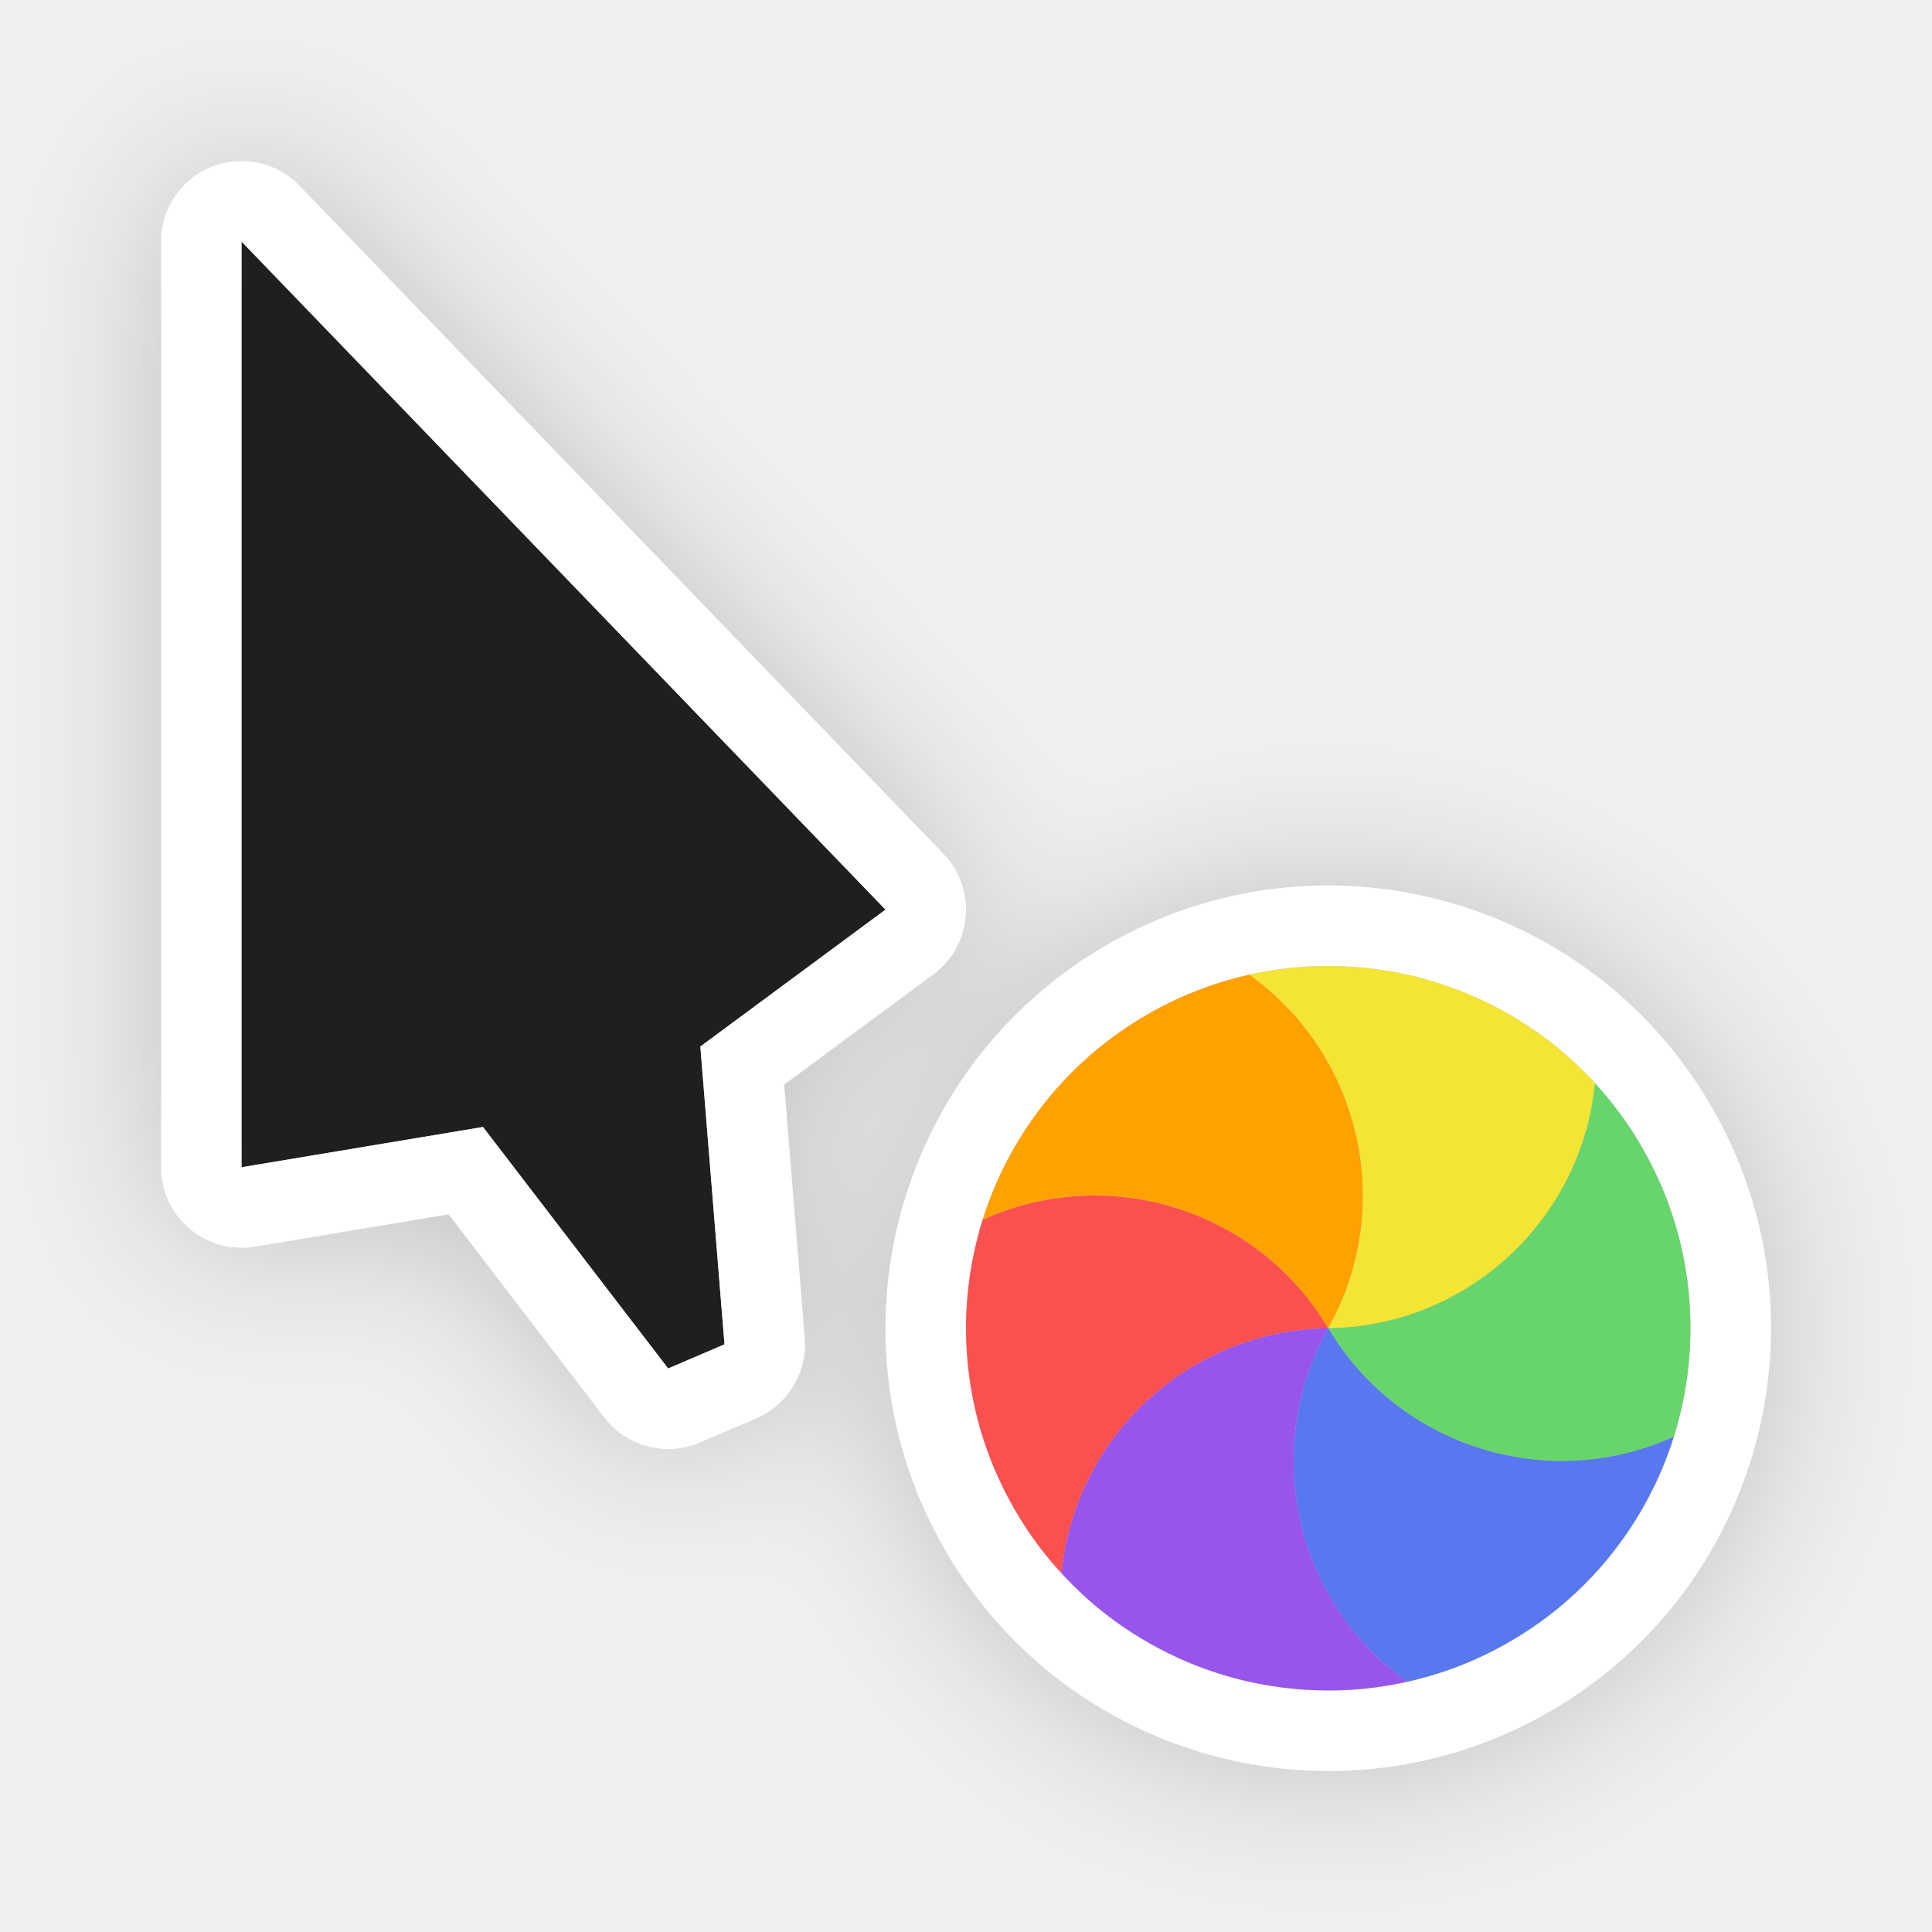
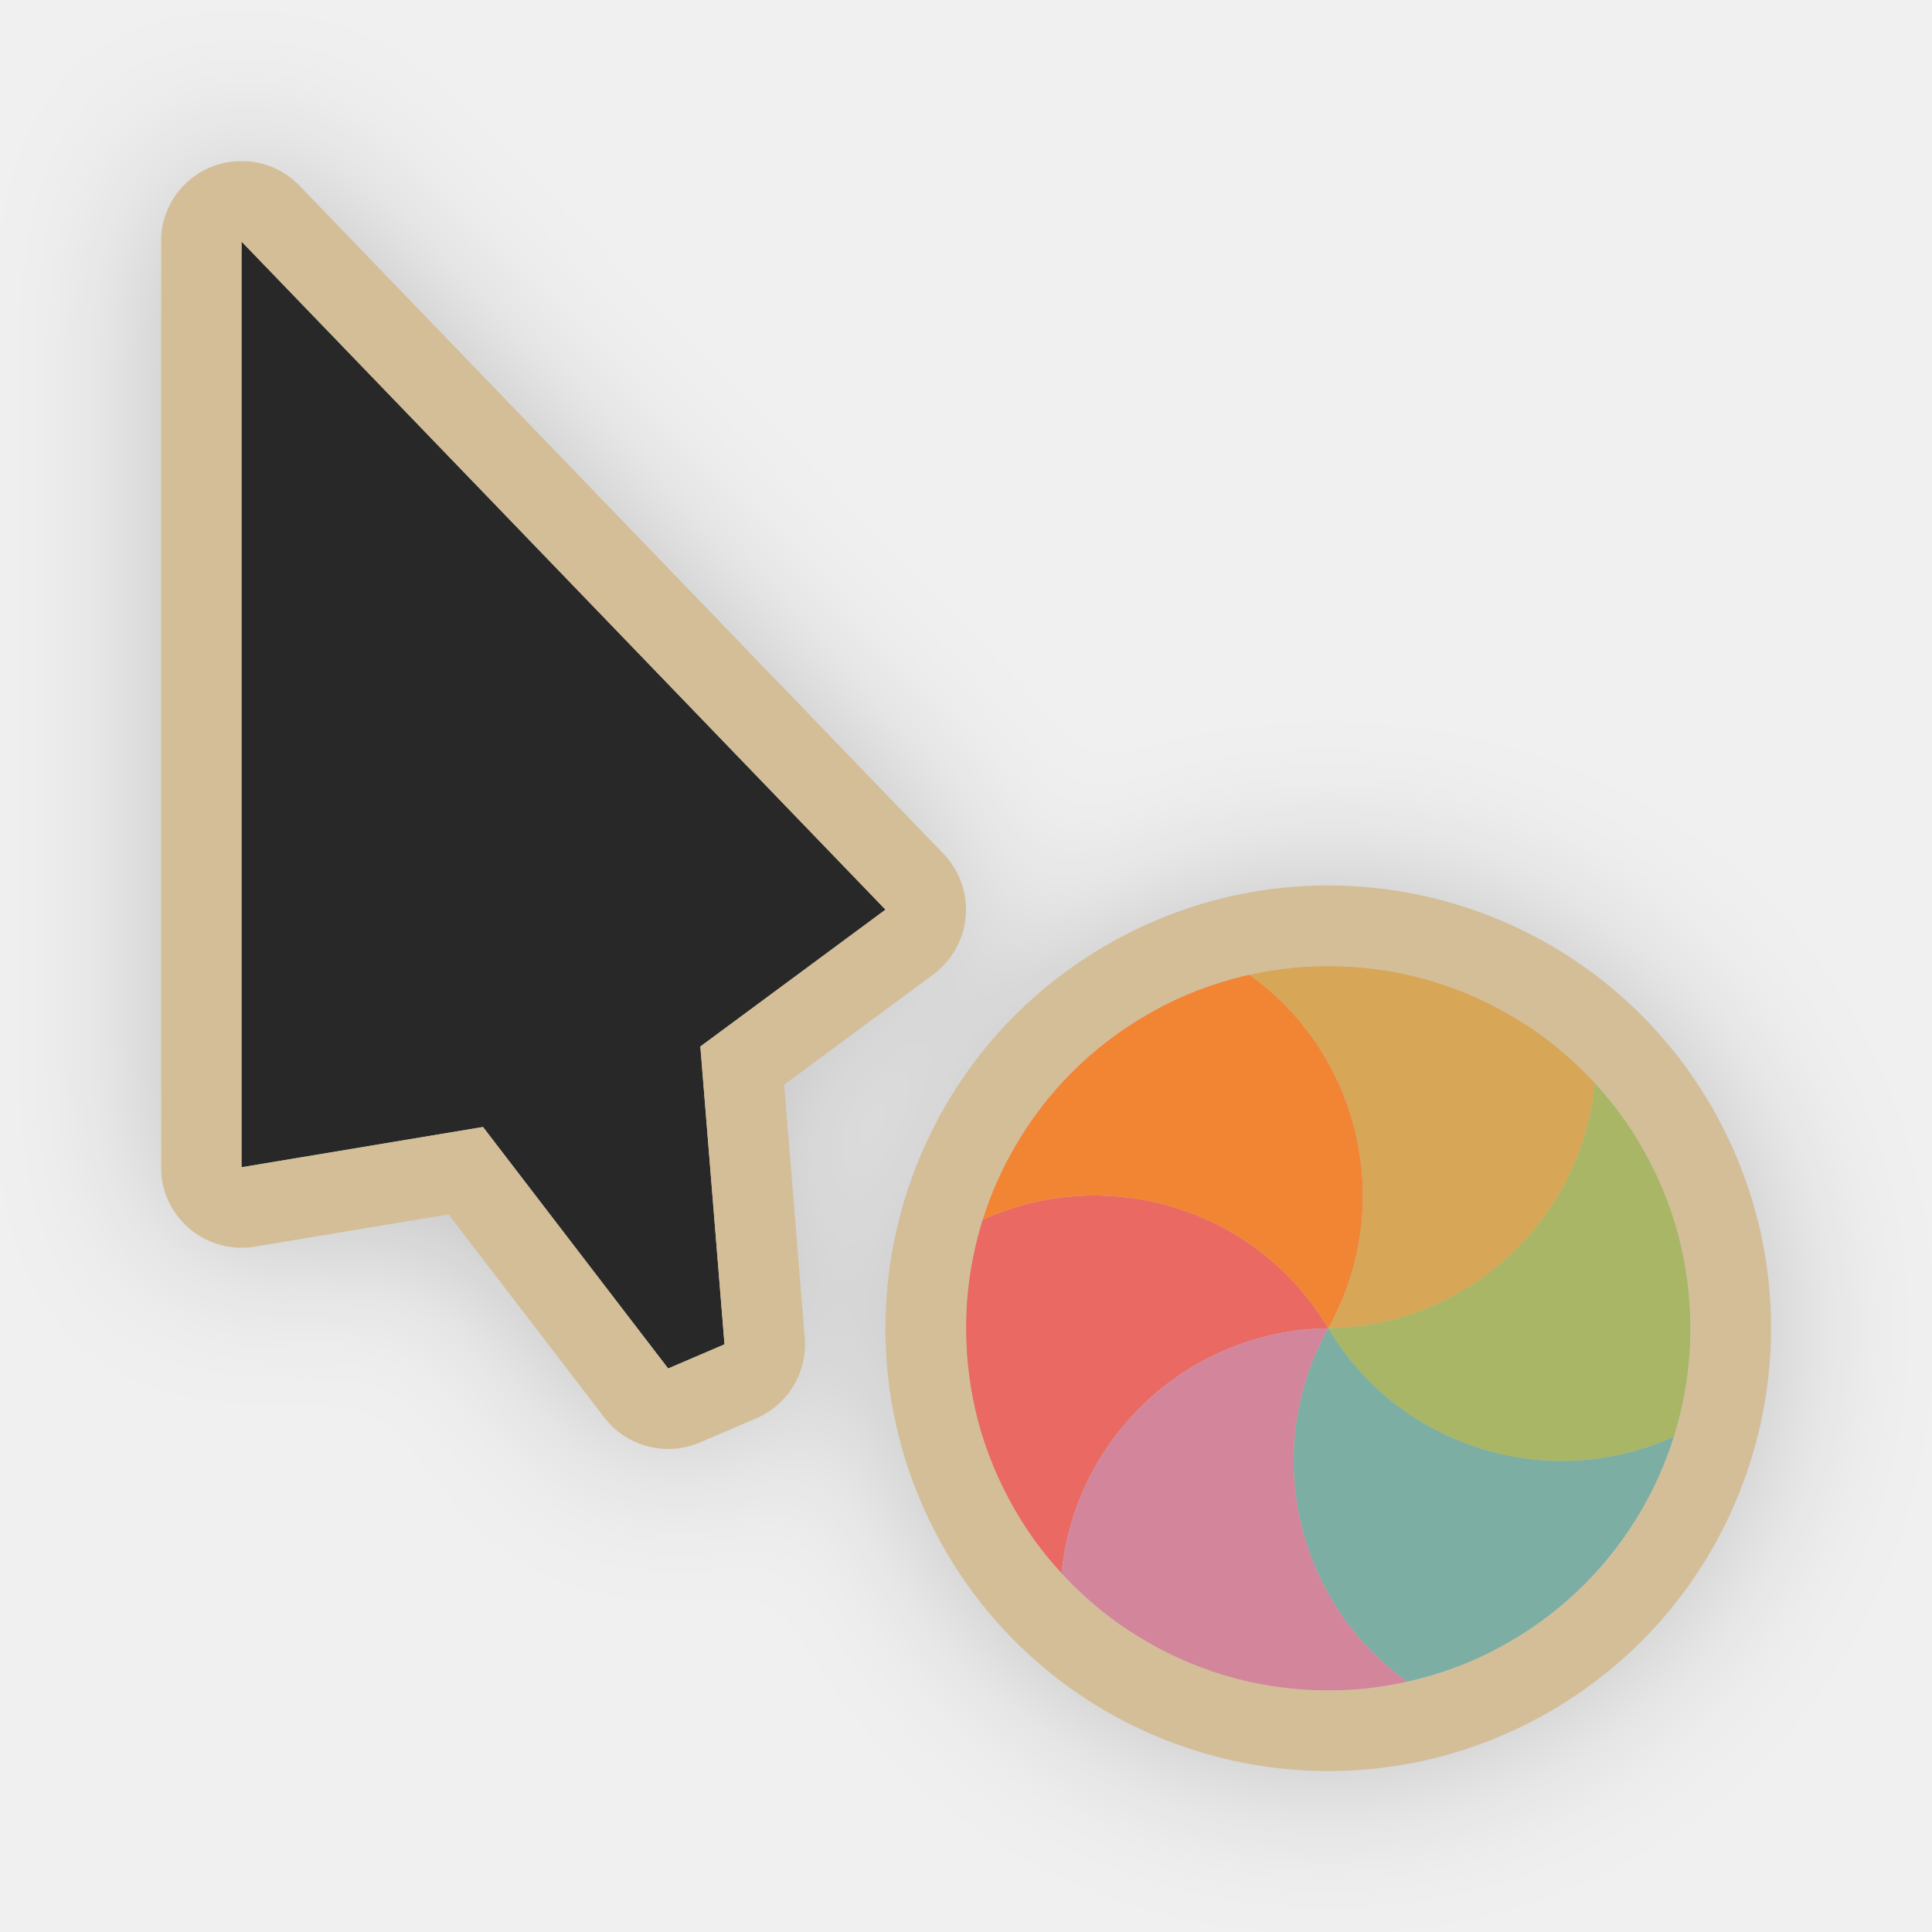
<svg xmlns="http://www.w3.org/2000/svg" width="24" height="24" viewBox="0 0 24 24" fill="none">
-   <g filter="url(#filter0_d_182_7331)">
+   <g clip-path="url(#clip0_182_7331)" filter="url(#filter0_d_182_7331)">
    <mask id="path-1-outside-1_182_7331" maskUnits="userSpaceOnUse" x="2" y="2" width="10" height="16" fill="black">
      <rect fill="white" x="2" y="2" width="10" height="16" />
      <path d="M11 11.3L3 3L3 14.5L6 14L8.3 17L9 16.7L8.7 13L11 11.3Z" />
    </mask>
-     <path d="M11 11.3L3 3L3 14.5L6 14L8.3 17L9 16.7L8.7 13L11 11.3Z" fill="#1F1F1F" />
-     <path d="M11 11.3L3 3L3 14.5L6 14L8.3 17L9 16.7L8.7 13L11 11.3Z" stroke="white" stroke-width="2" stroke-linejoin="round" mask="url(#path-1-outside-1_182_7331)" />
-     <circle cx="16.5" cy="16.5" r="5" transform="rotate(-120 16.5 16.5)" stroke="white" stroke-linejoin="round" />
-     <path d="M13.187 19.544C13.066 19.412 12.952 19.273 12.847 19.128C12.761 19.007 12.679 18.881 12.604 18.75C12.402 18.401 12.253 18.036 12.153 17.665C12.054 17.293 12.001 16.903 12.001 16.5C12.001 16.348 12.008 16.198 12.023 16.051C12.054 15.745 12.116 15.444 12.207 15.152C13.757 14.448 15.615 15.012 16.5 16.5C14.768 16.523 13.351 17.85 13.187 19.544Z" fill="#FB5050" />
-     <path d="M12.207 15.152C12.261 14.982 12.324 14.814 12.398 14.651C12.459 14.515 12.528 14.382 12.603 14.251C12.805 13.902 13.046 13.59 13.318 13.318C13.59 13.046 13.902 12.805 14.25 12.604C14.382 12.528 14.515 12.459 14.651 12.398C14.93 12.272 15.222 12.175 15.521 12.108C16.906 13.098 17.346 14.989 16.5 16.5C15.614 15.012 13.757 14.448 12.207 15.152Z" fill="#FFA200" />
-     <path d="M15.521 12.108C15.695 12.069 15.872 12.041 16.051 12.023C16.198 12.008 16.348 12.001 16.5 12.001C16.903 12.001 17.293 12.054 17.665 12.153C18.036 12.253 18.401 12.402 18.75 12.604C18.881 12.679 19.007 12.761 19.128 12.847C19.377 13.027 19.606 13.231 19.814 13.456C19.649 15.15 18.232 16.477 16.5 16.5C17.346 14.989 16.905 13.098 15.521 12.108Z" fill="#F4E434" />
-     <path d="M19.813 13.456C19.934 13.588 20.048 13.727 20.153 13.872C20.239 13.993 20.321 14.119 20.396 14.25C20.598 14.599 20.747 14.964 20.847 15.335C20.946 15.707 20.999 16.097 20.999 16.5C20.999 16.652 20.992 16.801 20.977 16.949C20.946 17.255 20.884 17.556 20.793 17.848C19.243 18.552 17.385 17.988 16.5 16.5C18.232 16.477 19.649 15.15 19.813 13.456Z" fill="#68D56C" />
-     <path d="M20.793 17.847C20.739 18.018 20.676 18.186 20.602 18.349C20.541 18.485 20.472 18.618 20.397 18.75C20.195 19.098 19.954 19.41 19.682 19.682C19.41 19.954 19.099 20.195 18.75 20.396C18.618 20.472 18.485 20.541 18.349 20.602C18.07 20.728 17.778 20.825 17.479 20.891C16.095 19.902 15.654 18.011 16.5 16.5C17.386 17.988 19.244 18.552 20.793 17.847Z" fill="#5778EE" />
-     <path d="M17.48 20.891C17.305 20.93 17.128 20.959 16.949 20.977C16.802 20.992 16.652 20.999 16.5 20.999C16.097 20.999 15.707 20.946 15.335 20.847C14.964 20.747 14.599 20.598 14.25 20.396C14.119 20.321 13.993 20.239 13.872 20.153C13.623 19.973 13.394 19.769 13.187 19.544C13.351 17.85 14.768 16.523 16.5 16.5C15.654 18.011 16.095 19.902 17.48 20.891Z" fill="#9755EC" />
+     <path d="M11 11.3L3 3L3 14.5L6 14L8.3 17L9 16.7L8.7 13L11 11.3Z" fill="#282828" />
+     <path d="M11 11.3L3 3L3 14.5L6 14L8.3 17L9 16.7L8.7 13L11 11.3Z" stroke="#D4BE98" stroke-width="2" stroke-linejoin="round" mask="url(#path-1-outside-1_182_7331)" />
+     <circle cx="16.5" cy="16.5" r="5" transform="rotate(-120 16.5 16.5)" stroke="#D4BE98" stroke-linejoin="round" />
+     <path d="M13.187 19.544C13.066 19.412 12.952 19.273 12.847 19.128C12.761 19.007 12.679 18.881 12.604 18.75C12.402 18.401 12.253 18.036 12.153 17.665C12.054 17.293 12.001 16.903 12.001 16.5C12.001 16.348 12.008 16.198 12.023 16.051C12.054 15.745 12.116 15.444 12.207 15.152C13.757 14.448 15.615 15.012 16.5 16.5C14.768 16.523 13.351 17.85 13.187 19.544Z" fill="#EA6962" />
+     <path d="M12.207 15.152C12.261 14.982 12.324 14.814 12.398 14.651C12.459 14.515 12.528 14.382 12.603 14.251C12.805 13.902 13.046 13.59 13.318 13.318C13.59 13.046 13.902 12.805 14.25 12.604C14.382 12.528 14.515 12.459 14.651 12.398C14.93 12.272 15.222 12.175 15.521 12.108C16.906 13.098 17.346 14.989 16.5 16.5C15.614 15.012 13.757 14.448 12.207 15.152Z" fill="#F28534" />
+     <path d="M15.521 12.108C15.695 12.069 15.872 12.041 16.051 12.023C16.198 12.008 16.348 12.001 16.5 12.001C16.903 12.001 17.293 12.054 17.665 12.153C18.036 12.253 18.401 12.402 18.75 12.604C18.881 12.679 19.007 12.761 19.128 12.847C19.377 13.027 19.606 13.231 19.814 13.456C19.649 15.15 18.232 16.477 16.5 16.5C17.346 14.989 16.905 13.098 15.521 12.108Z" fill="#D8A657" />
+     <path d="M19.813 13.456C19.934 13.588 20.048 13.727 20.153 13.872C20.239 13.993 20.321 14.119 20.396 14.25C20.598 14.599 20.747 14.964 20.847 15.335C20.946 15.707 20.999 16.097 20.999 16.5C20.999 16.652 20.992 16.801 20.977 16.949C20.946 17.255 20.884 17.556 20.793 17.848C19.243 18.552 17.385 17.988 16.5 16.5C18.232 16.477 19.649 15.15 19.813 13.456Z" fill="#A9B665" />
+     <path d="M20.793 17.847C20.739 18.018 20.676 18.186 20.602 18.349C20.541 18.485 20.472 18.618 20.397 18.75C20.195 19.098 19.954 19.41 19.682 19.682C19.41 19.954 19.099 20.195 18.75 20.396C18.618 20.472 18.485 20.541 18.349 20.602C18.07 20.728 17.778 20.825 17.479 20.891C16.095 19.902 15.654 18.011 16.5 16.5C17.386 17.988 19.244 18.552 20.793 17.847Z" fill="#7DAEA3" />
+     <path d="M17.48 20.891C17.305 20.93 17.128 20.959 16.949 20.977C16.802 20.992 16.652 20.999 16.5 20.999C16.097 20.999 15.707 20.946 15.335 20.847C14.964 20.747 14.599 20.598 14.25 20.396C14.119 20.321 13.993 20.239 13.872 20.153C13.623 19.973 13.394 19.769 13.187 19.544C13.351 17.85 14.768 16.523 16.5 16.5C15.654 18.011 16.095 19.902 17.48 20.891Z" fill="#D3869B" />
  </g>
  <defs>
    <filter id="filter0_d_182_7331" x="-2" y="-2" width="28" height="28" filterUnits="userSpaceOnUse" color-interpolation-filters="sRGB">
      <feFlood flood-opacity="0" result="BackgroundImageFix" />
      <feColorMatrix in="SourceAlpha" type="matrix" values="0 0 0 0 0 0 0 0 0 0 0 0 0 0 0 0 0 0 127 0" result="hardAlpha" />
      <feOffset />
      <feGaussianBlur stdDeviation="1" />
      <feColorMatrix type="matrix" values="0 0 0 0 0 0 0 0 0 0 0 0 0 0 0 0 0 0 0.2 0" />
      <feBlend mode="normal" in2="BackgroundImageFix" result="effect1_dropShadow_182_7331" />
      <feBlend mode="normal" in="SourceGraphic" in2="effect1_dropShadow_182_7331" result="shape" />
    </filter>
+     <clipPath id="clip0_182_7331">
+       <rect width="24" height="24" fill="white" />
+     </clipPath>
  </defs>
</svg>
